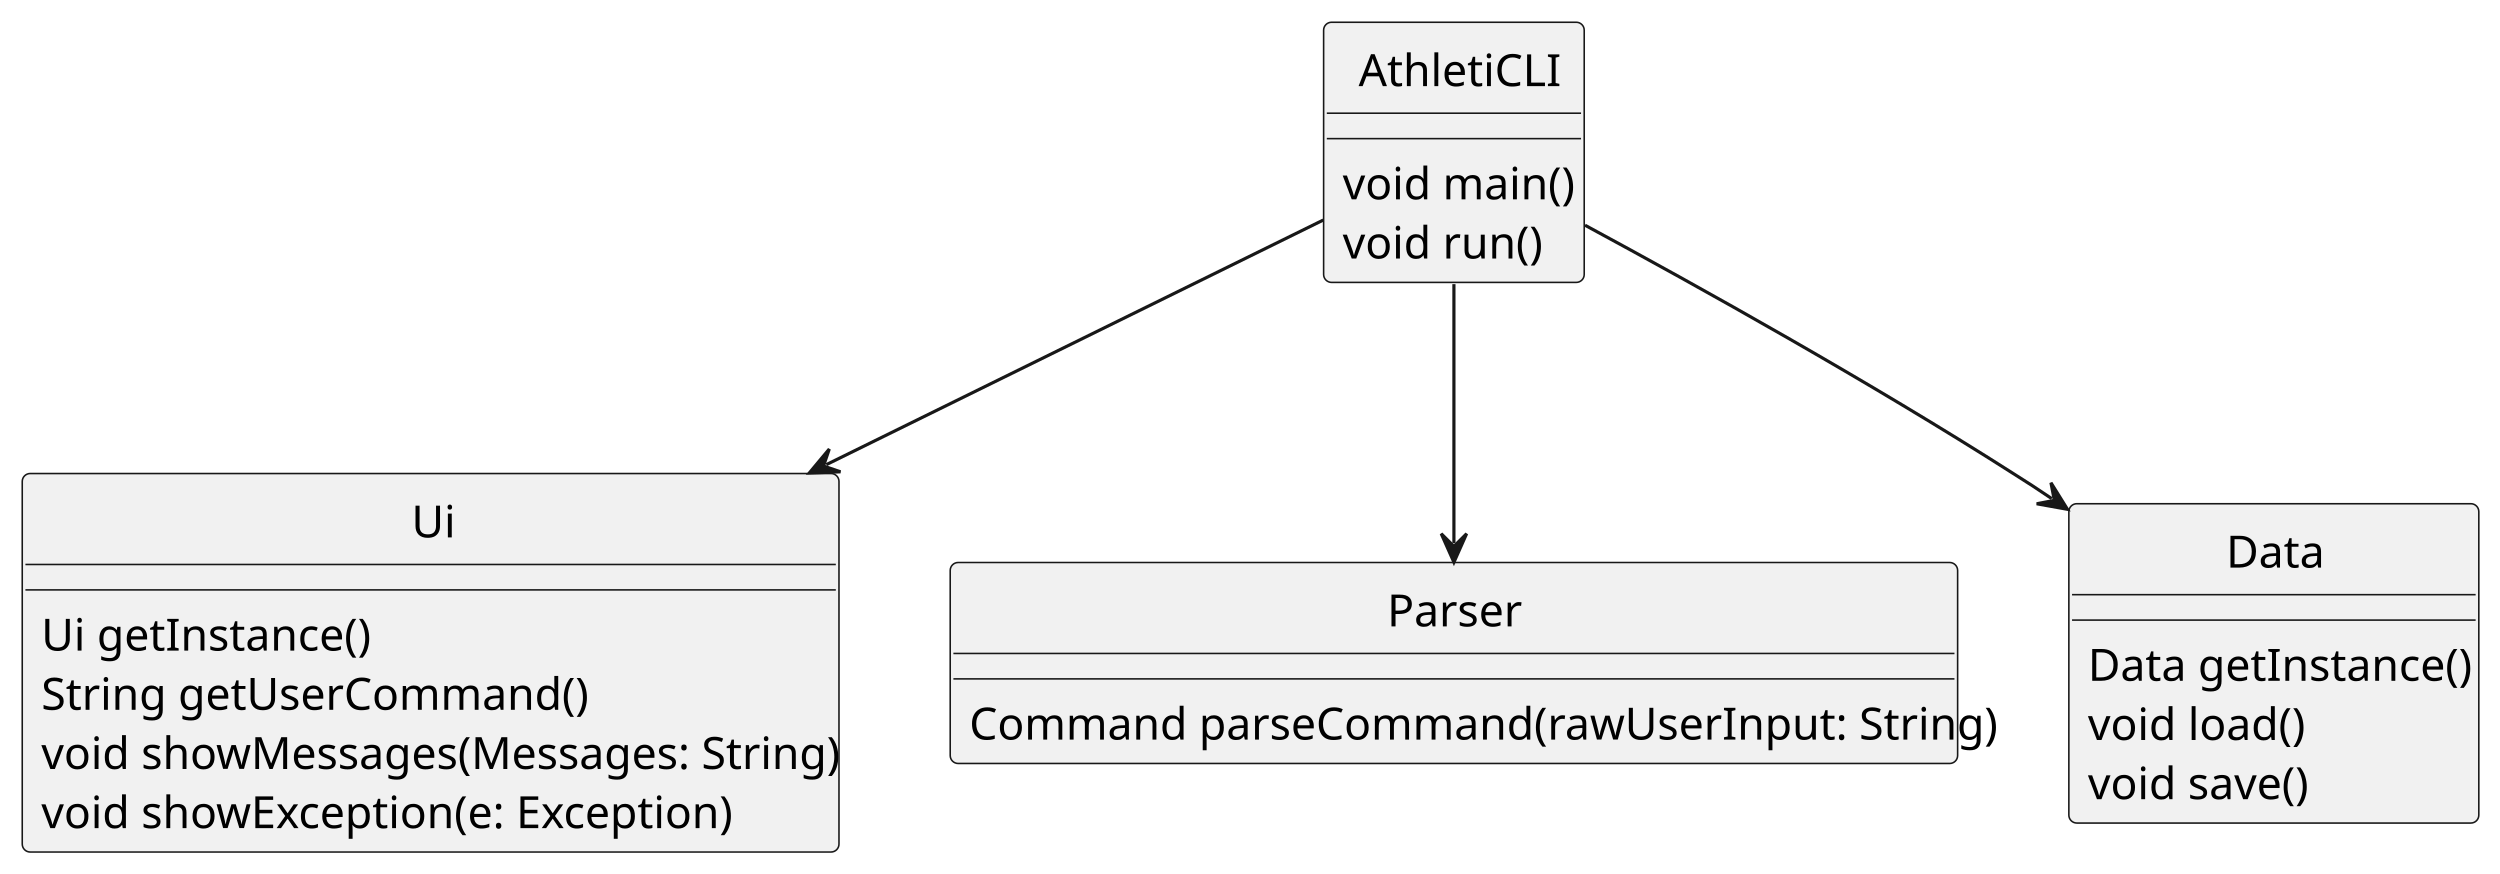
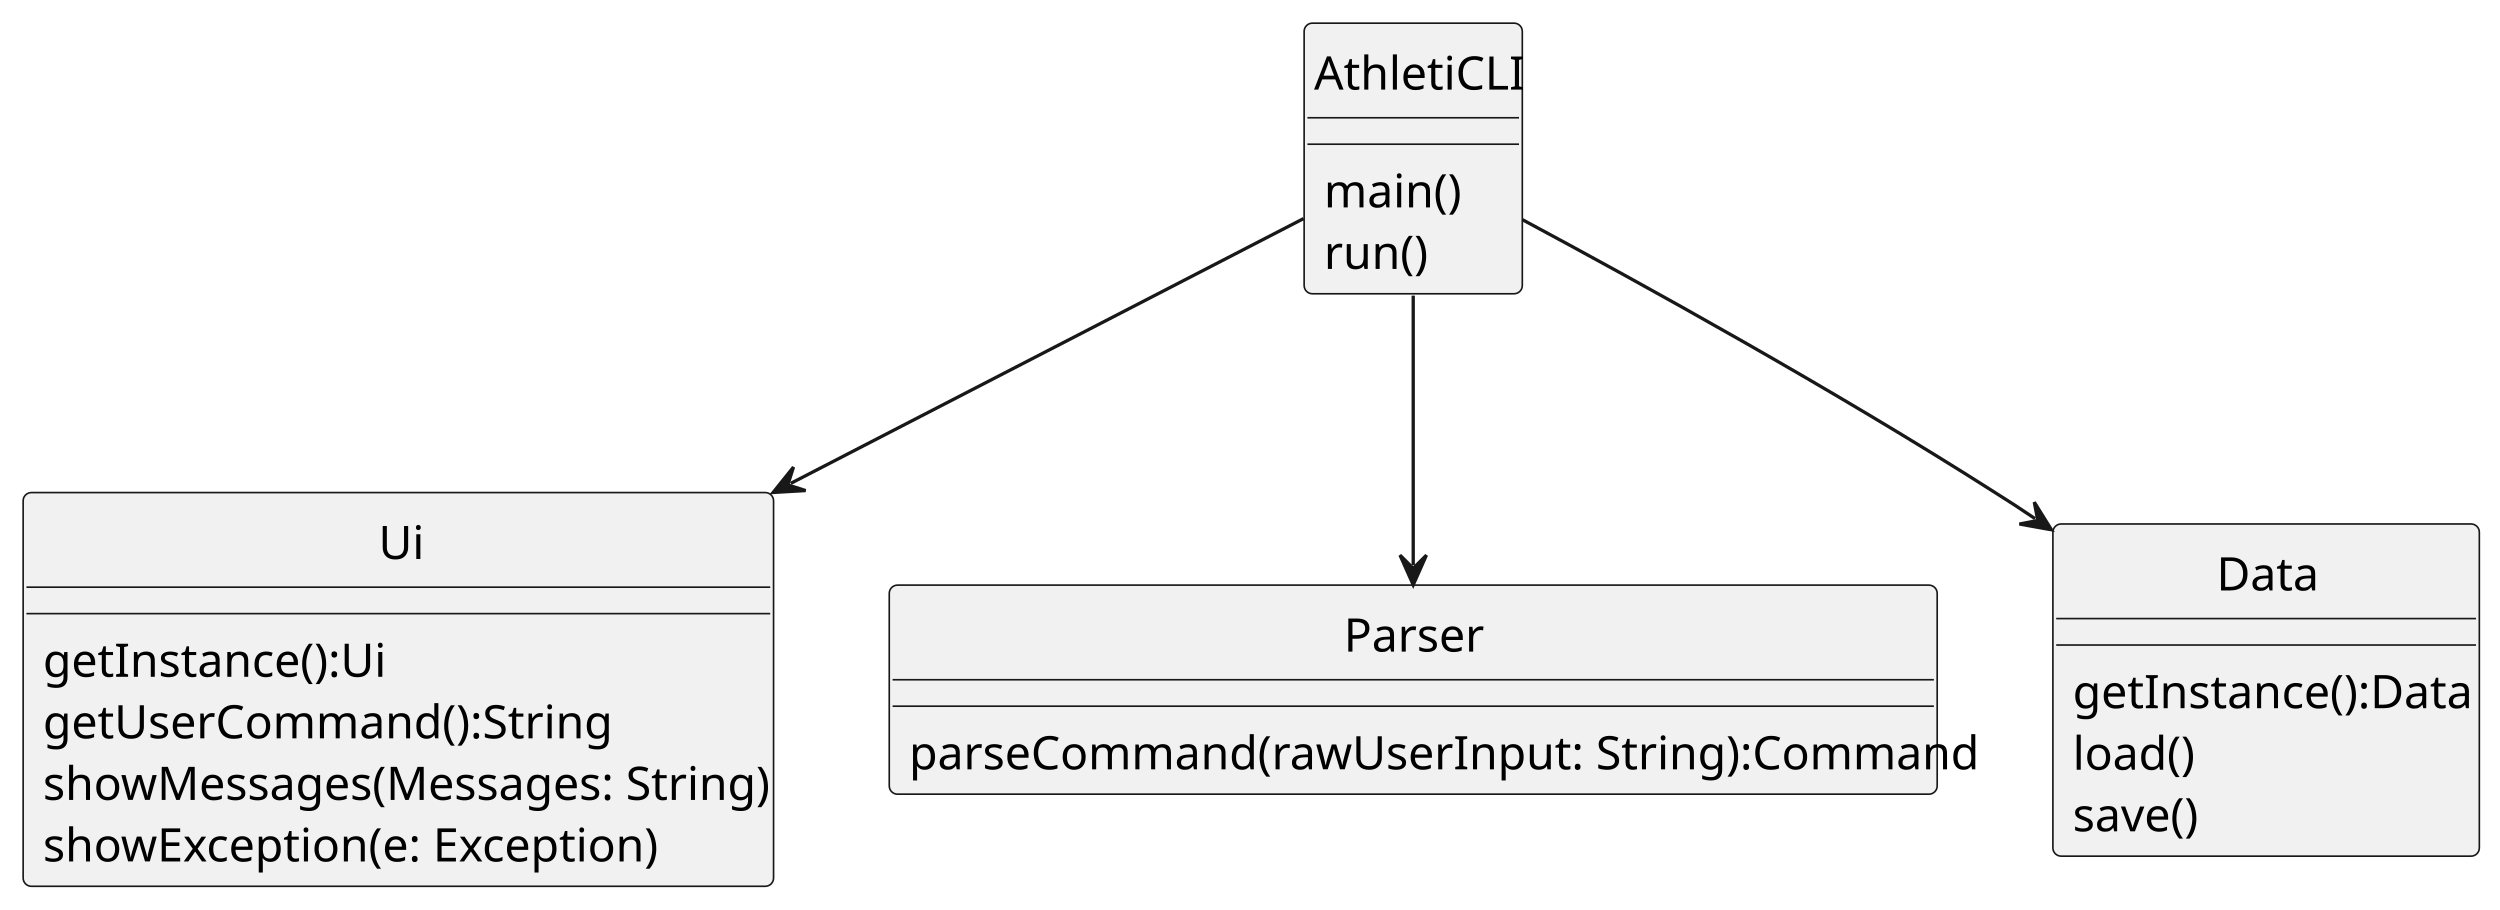
- <svg xmlns="http://www.w3.org/2000/svg" contentStyleType="text/css" height="165px" preserveAspectRatio="none" style="width:472px;height:165px;background:#FFFFFF;" version="1.1" viewBox="0 0 472 165" width="472.2px" zoomAndPan="magnify">
+ <svg xmlns="http://www.w3.org/2000/svg" contentStyleType="text/css" height="220px" preserveAspectRatio="none" style="width:605px;height:220px;background:#FFFFFF;" version="1.1" viewBox="0 0 605 220" width="605.6px" zoomAndPan="magnify">
  <defs />
  <g>
    <g id="elem_AthletiCLI">
-       <rect codeLine="5" fill="#F1F1F1" height="49.118" id="AthletiCLI" rx="1.5" ry="1.5" style="stroke:#181818;stroke-width:0.3;" width="49.2" x="249.9" y="4.2" />
-       <text fill="#000000" font-family="sans-serif" font-size="8.4" lengthAdjust="spacing" textLength="36" x="256.5" y="16.265">AthletiCLI</text>
-       <line style="stroke:#181818;stroke-width:0.3;" x1="250.5" x2="298.5" y1="21.373" y2="21.373" />
-       <line style="stroke:#181818;stroke-width:0.3;" x1="250.5" x2="298.5" y1="26.173" y2="26.173" />
-       <text fill="#000000" font-family="sans-serif" font-size="8.4" lengthAdjust="spacing" textLength="42" x="253.5" y="37.637">void main()</text>
-       <text fill="#000000" font-family="sans-serif" font-size="8.4" lengthAdjust="spacing" textLength="36.6" x="253.5" y="48.81">void run()</text>
+       <rect codeLine="4" fill="#F1F1F1" height="65.491" id="AthletiCLI" rx="2" ry="2" style="stroke:#181818;stroke-width:0.4;" width="52.8" x="315.6" y="5.6" />
+       <text fill="#000000" font-family="sans-serif" font-size="11.2" lengthAdjust="spacing" textLength="48" x="318" y="21.686">AthletiCLI</text>
+       <line style="stroke:#181818;stroke-width:0.4;" x1="316.4" x2="367.6" y1="28.497" y2="28.497" />
+       <line style="stroke:#181818;stroke-width:0.4;" x1="316.4" x2="367.6" y1="34.897" y2="34.897" />
+       <text fill="#000000" font-family="sans-serif" font-size="11.2" lengthAdjust="spacing" textLength="32" x="320.4" y="50.183">main()</text>
+       <text fill="#000000" font-family="sans-serif" font-size="11.2" lengthAdjust="spacing" textLength="24.8" x="320.4" y="65.08">run()</text>
    </g>
    <g id="elem_Ui">
-       <rect codeLine="10" fill="#F1F1F1" height="71.463" id="Ui" rx="1.5" ry="1.5" style="stroke:#181818;stroke-width:0.3;" width="154.2" x="4.2" y="89.4" />
-       <text fill="#000000" font-family="sans-serif" font-size="8.4" lengthAdjust="spacing" textLength="7.2" x="77.7" y="101.465">Ui</text>
-       <line style="stroke:#181818;stroke-width:0.3;" x1="4.8" x2="157.8" y1="106.573" y2="106.573" />
-       <line style="stroke:#181818;stroke-width:0.3;" x1="4.8" x2="157.8" y1="111.373" y2="111.373" />
-       <text fill="#000000" font-family="sans-serif" font-size="8.4" lengthAdjust="spacing" textLength="59.4" x="7.8" y="122.837">Ui getInstance()</text>
-       <text fill="#000000" font-family="sans-serif" font-size="8.4" lengthAdjust="spacing" textLength="98.4" x="7.8" y="134.01">String getUserCommand()</text>
-       <text fill="#000000" font-family="sans-serif" font-size="8.4" lengthAdjust="spacing" textLength="147" x="7.8" y="145.182">void showMessages(Messages: String)</text>
-       <text fill="#000000" font-family="sans-serif" font-size="8.4" lengthAdjust="spacing" textLength="126" x="7.8" y="156.355">void showException(e: Exception)</text>
+       <rect codeLine="9" fill="#F1F1F1" height="95.284" id="Ui" rx="2" ry="2" style="stroke:#181818;stroke-width:0.4;" width="181.6" x="5.6" y="119.2" />
+       <text fill="#000000" font-family="sans-serif" font-size="11.2" lengthAdjust="spacing" textLength="9.6" x="91.6" y="135.286">Ui</text>
+       <line style="stroke:#181818;stroke-width:0.4;" x1="6.4" x2="186.4" y1="142.097" y2="142.097" />
+       <line style="stroke:#181818;stroke-width:0.4;" x1="6.4" x2="186.4" y1="148.497" y2="148.497" />
+       <text fill="#000000" font-family="sans-serif" font-size="11.2" lengthAdjust="spacing" textLength="79.2" x="10.4" y="163.783">getInstance():Ui</text>
+       <text fill="#000000" font-family="sans-serif" font-size="11.2" lengthAdjust="spacing" textLength="131.2" x="10.4" y="178.68">getUserCommand():String</text>
+       <text fill="#000000" font-family="sans-serif" font-size="11.2" lengthAdjust="spacing" textLength="172" x="10.4" y="193.577">showMessages(Messages: String)</text>
+       <text fill="#000000" font-family="sans-serif" font-size="11.2" lengthAdjust="spacing" textLength="144" x="10.4" y="208.473">showException(e: Exception)</text>
    </g>
    <g id="elem_Parser">
-       <rect codeLine="17" fill="#F1F1F1" height="37.945" id="Parser" rx="1.5" ry="1.5" style="stroke:#181818;stroke-width:0.3;" width="190.2" x="179.4" y="106.2" />
-       <text fill="#000000" font-family="sans-serif" font-size="8.4" lengthAdjust="spacing" textLength="25.2" x="261.9" y="118.264">Parser</text>
-       <line style="stroke:#181818;stroke-width:0.3;" x1="180" x2="369" y1="123.373" y2="123.373" />
-       <line style="stroke:#181818;stroke-width:0.3;" x1="180" x2="369" y1="128.173" y2="128.173" />
-       <text fill="#000000" font-family="sans-serif" font-size="8.4" lengthAdjust="spacing" textLength="183" x="183" y="139.637">Command parseCommand(rawUserInput: String)</text>
+       <rect codeLine="16" fill="#F1F1F1" height="50.594" id="Parser" rx="2" ry="2" style="stroke:#181818;stroke-width:0.4;" width="253.6" x="215.2" y="141.6" />
+       <text fill="#000000" font-family="sans-serif" font-size="11.2" lengthAdjust="spacing" textLength="33.6" x="325.2" y="157.686">Parser</text>
+       <line style="stroke:#181818;stroke-width:0.4;" x1="216" x2="468" y1="164.497" y2="164.497" />
+       <line style="stroke:#181818;stroke-width:0.4;" x1="216" x2="468" y1="170.897" y2="170.897" />
+       <text fill="#000000" font-family="sans-serif" font-size="11.2" lengthAdjust="spacing" textLength="244" x="220" y="186.183">parseCommand(rawUserInput: String):Command</text>
    </g>
    <g id="elem_Data">
-       <rect codeLine="20" fill="#F1F1F1" height="60.291" id="Data" rx="1.5" ry="1.5" style="stroke:#181818;stroke-width:0.3;" width="77.4" x="390.6" y="95.1" />
-       <text fill="#000000" font-family="sans-serif" font-size="8.4" lengthAdjust="spacing" textLength="18" x="420.3" y="107.165">Data</text>
-       <line style="stroke:#181818;stroke-width:0.3;" x1="391.2" x2="467.4" y1="112.273" y2="112.273" />
-       <line style="stroke:#181818;stroke-width:0.3;" x1="391.2" x2="467.4" y1="117.073" y2="117.073" />
-       <text fill="#000000" font-family="sans-serif" font-size="8.4" lengthAdjust="spacing" textLength="70.2" x="394.2" y="128.537">Data getInstance()</text>
-       <text fill="#000000" font-family="sans-serif" font-size="8.4" lengthAdjust="spacing" textLength="40.2" x="394.2" y="139.71">void load()</text>
-       <text fill="#000000" font-family="sans-serif" font-size="8.4" lengthAdjust="spacing" textLength="42" x="394.2" y="150.882">void save()</text>
+       <rect codeLine="19" fill="#F1F1F1" height="80.388" id="Data" rx="2" ry="2" style="stroke:#181818;stroke-width:0.4;" width="103.2" x="496.8" y="126.8" />
+       <text fill="#000000" font-family="sans-serif" font-size="11.2" lengthAdjust="spacing" textLength="24" x="536.4" y="142.886">Data</text>
+       <line style="stroke:#181818;stroke-width:0.4;" x1="497.6" x2="599.2" y1="149.697" y2="149.697" />
+       <line style="stroke:#181818;stroke-width:0.4;" x1="497.6" x2="599.2" y1="156.097" y2="156.097" />
+       <text fill="#000000" font-family="sans-serif" font-size="11.2" lengthAdjust="spacing" textLength="93.6" x="501.6" y="171.383">getInstance():Data</text>
+       <text fill="#000000" font-family="sans-serif" font-size="11.2" lengthAdjust="spacing" textLength="29.6" x="501.6" y="186.28">load()</text>
+       <text fill="#000000" font-family="sans-serif" font-size="11.2" lengthAdjust="spacing" textLength="32" x="501.6" y="201.177">save()</text>
    </g>
    <g id="link_AthletiCLI_Ui">
-       <path codeLine="28" d="M249.834,41.544 C225.42,53.556 190.094,70.951 156.014,87.721 " fill="none" id="AthletiCLI-to-Ui" style="stroke:#181818;stroke-width:0.6;" />
-       <polygon fill="#181818" points="152.784,89.31,158.689,89.079,155.476,87.985,156.57,84.772,152.784,89.31" style="stroke:#181818;stroke-width:0.6;" />
+       <path codeLine="27" d="M315.48,52.888 C284.848,68.704 237.049,93.39 191.361,116.974 " fill="none" id="AthletiCLI-to-Ui" style="stroke:#181818;stroke-width:0.8;" />
+       <polygon fill="#181818" points="187.096,119.176,194.962,118.717,190.65,117.341,192.026,113.03,187.096,119.176" style="stroke:#181818;stroke-width:0.8;" />
    </g>
    <g id="link_AthletiCLI_Parser">
-       <path codeLine="29" d="M274.5,53.646 C274.5,69.99 274.5,87.612 274.5,102.558 " fill="none" id="AthletiCLI-to-Parser" style="stroke:#181818;stroke-width:0.6;" />
-       <polygon fill="#181818" points="274.5,106.158,276.9,100.758,274.5,103.158,272.1,100.758,274.5,106.158" style="stroke:#181818;stroke-width:0.6;" />
+       <path codeLine="28" d="M342,71.528 C342,93.32 342,116.816 342,136.744 " fill="none" id="AthletiCLI-to-Parser" style="stroke:#181818;stroke-width:0.8;" />
+       <polygon fill="#181818" points="342,141.544,345.2,134.344,342,137.544,338.8,134.344,342,141.544" style="stroke:#181818;stroke-width:0.8;" />
    </g>
    <g id="link_AthletiCLI_Data">
-       <path codeLine="30" d="M299.25,42.522 C320.922,54.234 353.088,72.156 380.1,89.4 C383.46,91.548 383.931,91.807 387.363,94.135 " fill="none" id="AthletiCLI-to-Data" style="stroke:#181818;stroke-width:0.6;" />
-       <polygon fill="#181818" points="390.342,96.156,387.22,91.138,387.859,94.472,384.526,95.111,390.342,96.156" style="stroke:#181818;stroke-width:0.6;" />
+       <path codeLine="29" d="M368.424,53.16 C397.08,68.536 443.936,94.392 482.8,119.2 C487.28,122.064 487.908,122.409 492.484,125.513 " fill="none" id="AthletiCLI-to-Data" style="stroke:#181818;stroke-width:0.8;" />
+       <polygon fill="#181818" points="496.456,128.208,492.294,121.518,493.146,125.963,488.701,126.814,496.456,128.208" style="stroke:#181818;stroke-width:0.8;" />
    </g>
  </g>
</svg>
